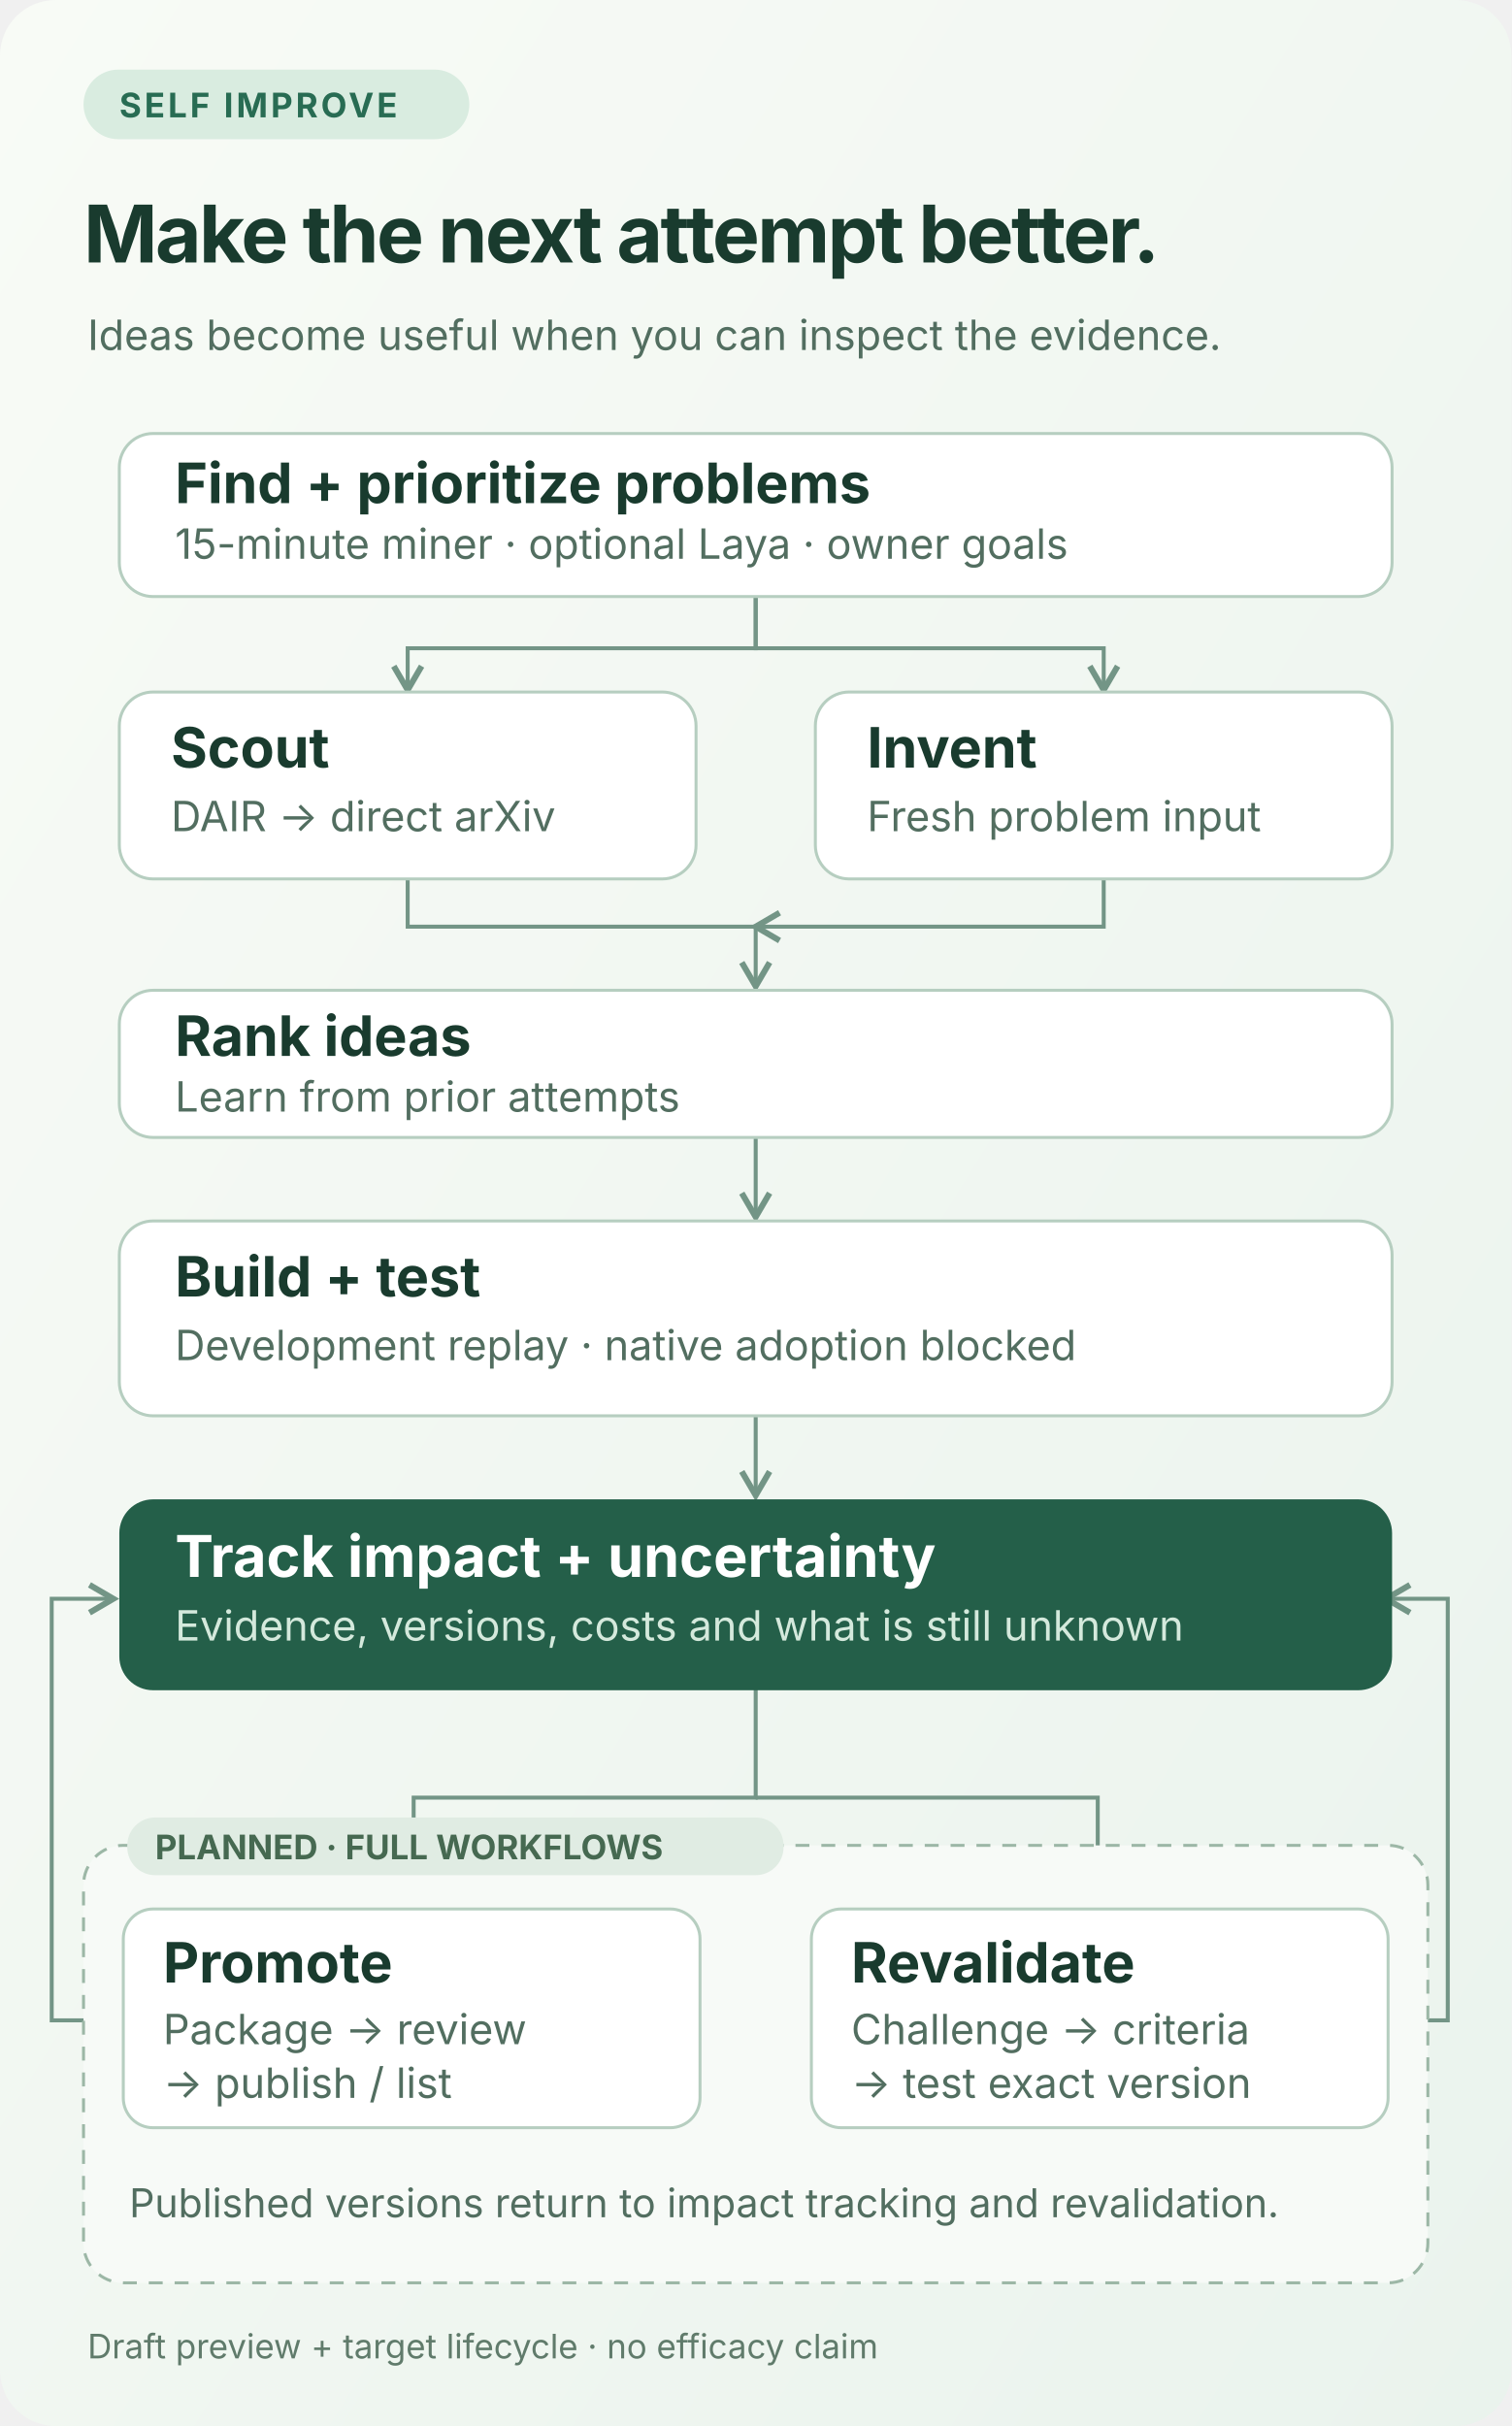
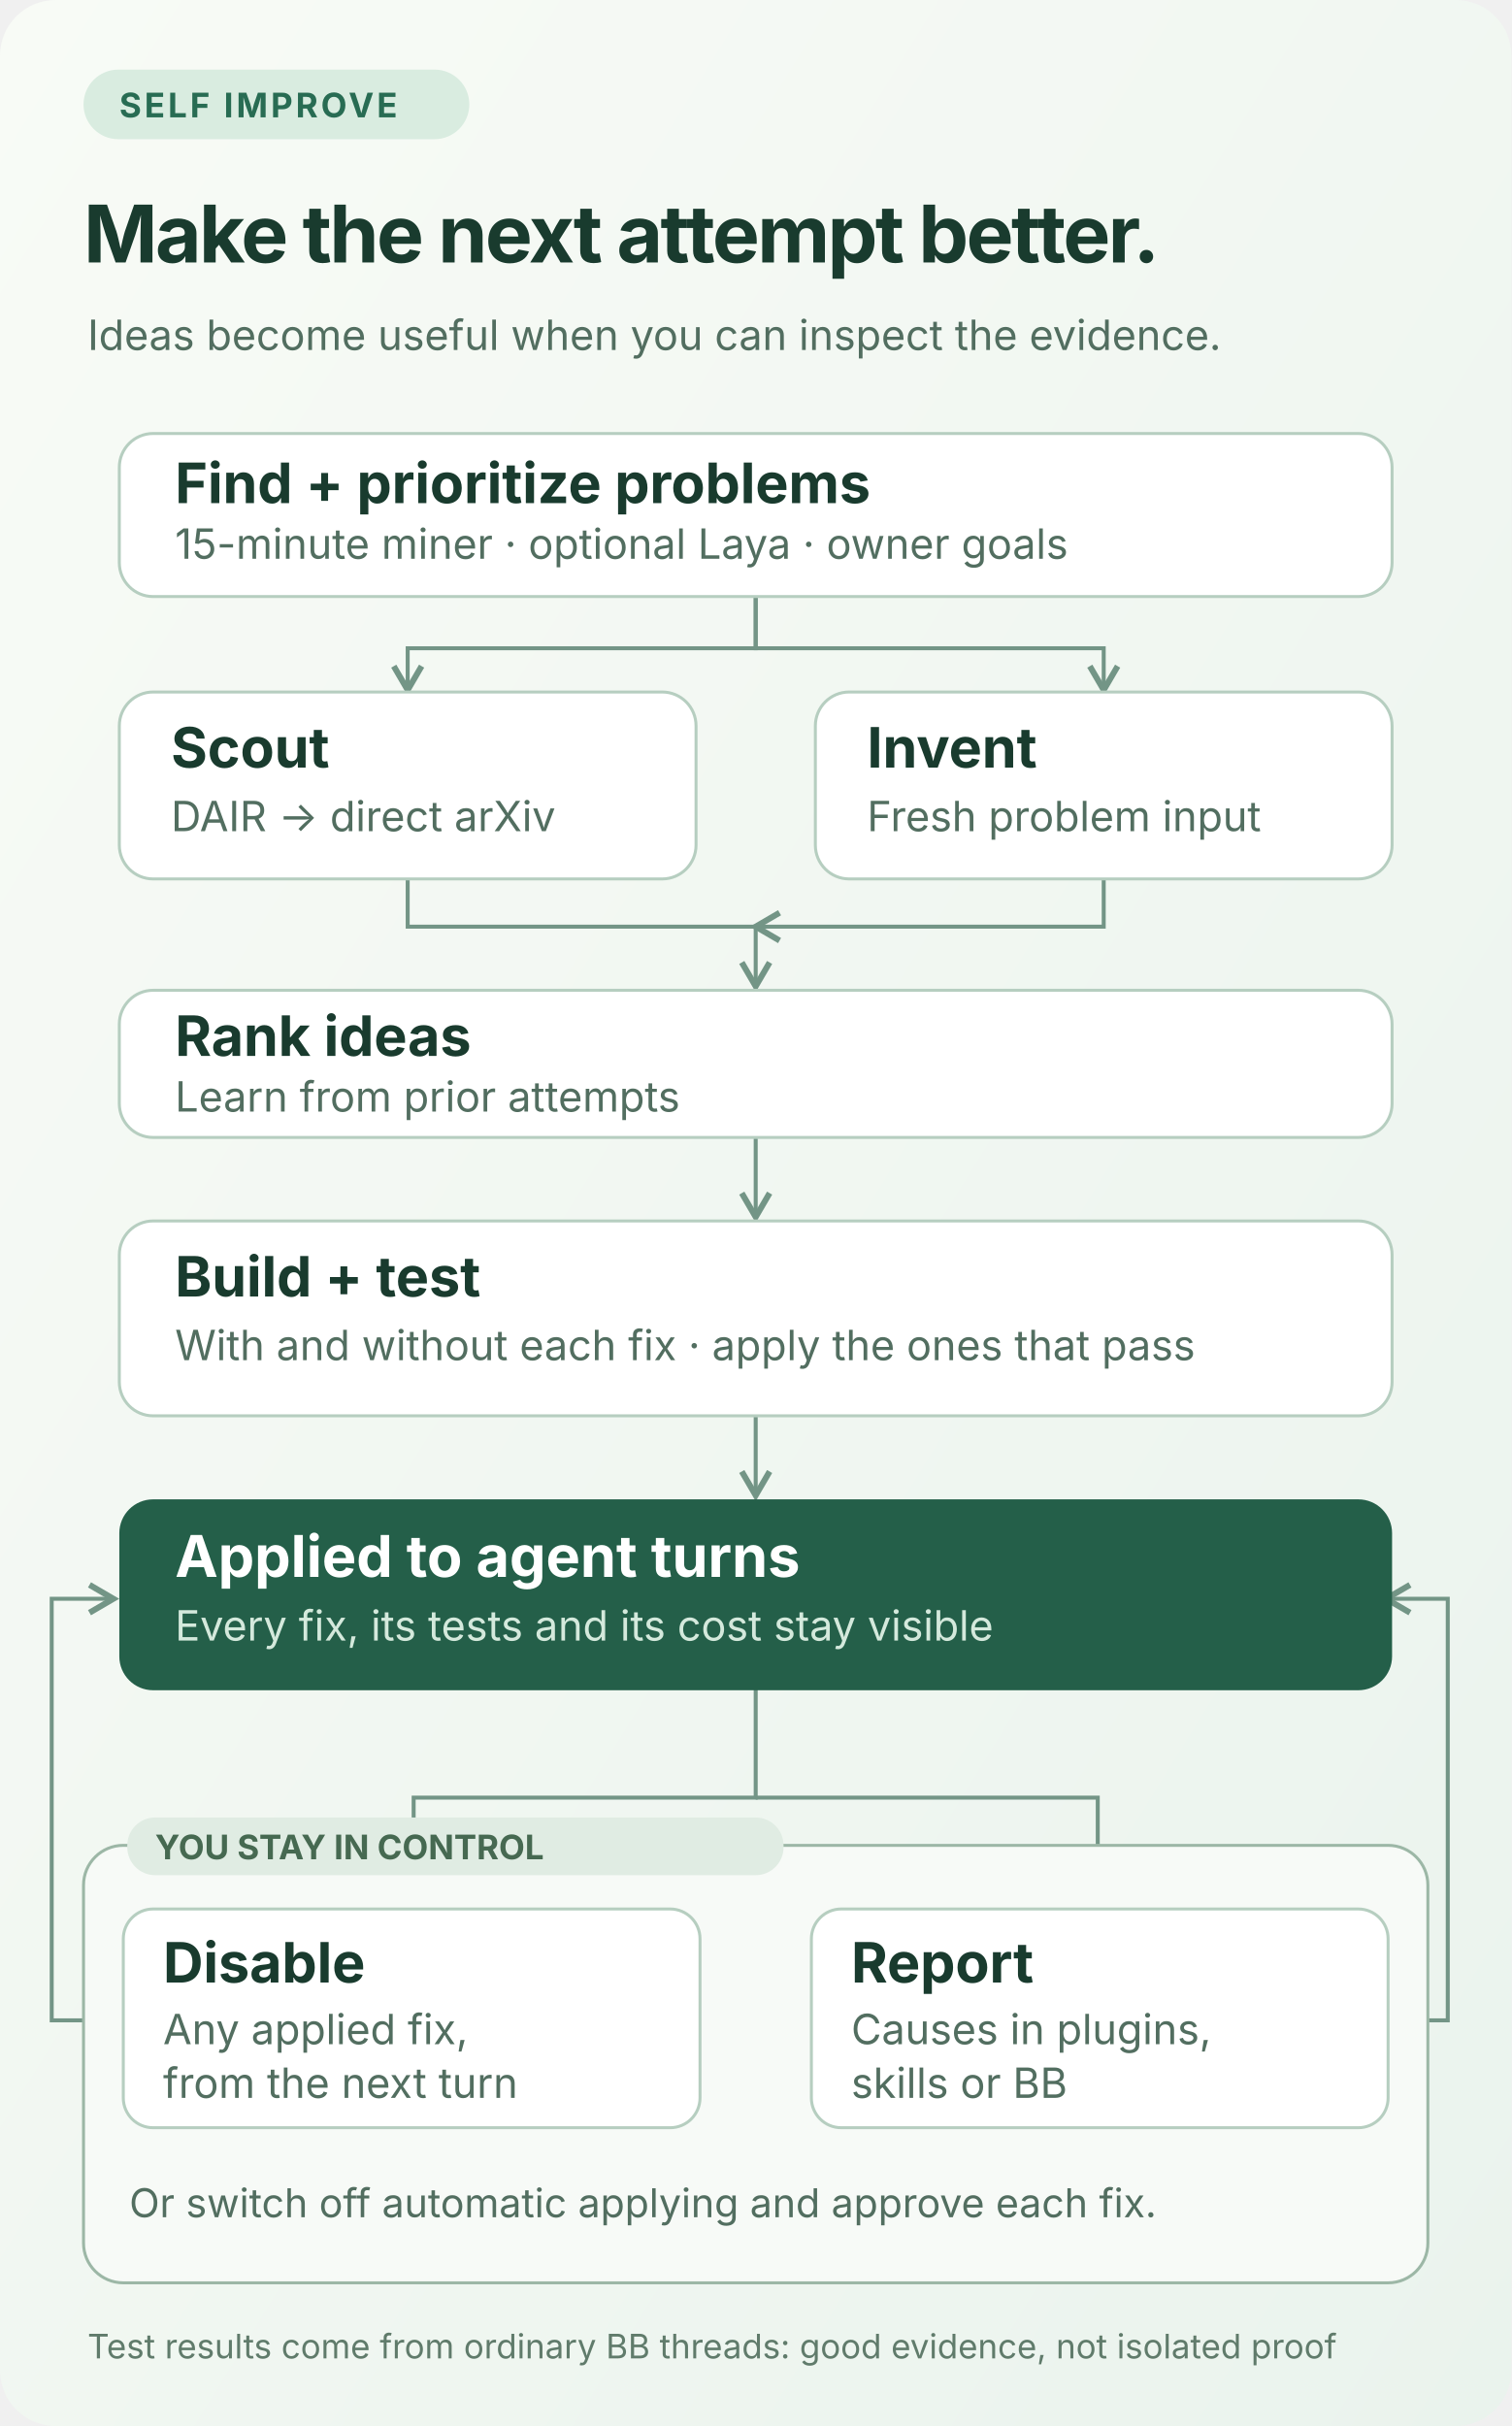
<svg xmlns="http://www.w3.org/2000/svg" width="760" height="1220" viewBox="0 0 760 1220" role="img" aria-labelledby="title desc">
  <defs>
    <linearGradient id="paper" x2="1" y2="1">
      <stop stop-color="#f8fbf6" />
      <stop offset="1" stop-color="#eaf3ed" />
    </linearGradient>
    <marker id="arrow" markerWidth="9" markerHeight="9" refX="7" refY="4.5" orient="auto">
      <path d="m1 1 6 3.5-6 3.5" fill="none" stroke="#739586" stroke-width="1.5" />
    </marker>
    <style>text{font-family:Inter,ui-sans-serif,system-ui,sans-serif}.label{font-size:28px;font-weight:650;fill:#193b2e}.detail{font-size:21px;fill:#526e60}.line{fill:none;stroke:#739586;stroke-width:2;marker-end:url(#arrow)}.box{fill:#fff;stroke:#b6cec0;stroke-width:1.5}</style>
  </defs>
  <rect width="760" height="1220" rx="28" fill="url(#paper)" />
  <rect x="42" y="35" width="194" height="35" rx="17.5" fill="#d9ece0" />
  <text x="60" y="59" fill="#286c53" font-size="17" font-weight="650" letter-spacing="1.5">SELF IMPROVE</text>
  <text x="42" y="132" fill="#193b2e" font-size="40" font-weight="650" letter-spacing="-1.2">Make the next attempt better.</text>
  <text x="44" y="176" class="detail">Ideas become useful when you can inspect the evidence.</text>
  <path class="line" d="M380 294v32H205v21" />
  <path class="line" d="M380 294v32h175v21" />
  <path class="line" d="M205 440v26h175v30" />
  <path class="line" d="M555 440v26H380" />
  <path class="line" d="M380 570v42" />
  <path class="line" d="M380 710v42" />
  <path class="line" d="M380 849v55H208v53" />
  <path class="line" d="M380 904h172v53" />
  <path class="line" d="M700 1016h28V804h-31" />
  <path class="line" d="M62 1016H26V804h31" />
  <rect class="box" x="60" y="218" width="640" height="82" rx="17" />
  <text x="88" y="253" class="label">Find + prioritize problems</text>
  <text x="88" y="281" class="detail">15-minute miner · optional Laya · owner goals</text>
  <rect class="box" x="60" y="348" width="290" height="94" rx="17" />
  <text x="86" y="386" class="label">Scout</text>
  <text x="86" y="418" class="detail">DAIR → direct arXiv</text>
  <rect class="box" x="410" y="348" width="290" height="94" rx="17" />
  <text x="436" y="386" class="label">Invent</text>
  <text x="436" y="418" class="detail">Fresh problem input</text>
  <rect class="box" x="60" y="498" width="640" height="74" rx="17" />
  <text x="88" y="531" class="label">Rank ideas</text>
  <text x="88" y="559" class="detail">Learn from prior attempts</text>
  <rect class="box" x="60" y="614" width="640" height="98" rx="17" />
  <text x="88" y="652" class="label">Build + test</text>
-   <text x="88" y="684" class="detail">Development replay · native adoption blocked</text>
+   <text x="88" y="684" class="detail">With and without each fix · apply the ones that pass</text>
  <rect x="60" y="754" width="640" height="96" rx="17" fill="#245f49" />
-   <text x="88" y="793" fill="#fff" font-size="29" font-weight="650">Track impact + uncertainty</text>
-   <text x="88" y="825" fill="#d4e9dc" font-size="21">Evidence, versions, costs and what is still unknown</text>
-   <rect x="42" y="928" width="676" height="220" rx="20" fill="#f7faf7" stroke="#9cb7a6" stroke-width="1.5" stroke-dasharray="7 6" />
+   <text x="88" y="793" fill="#fff" font-size="29" font-weight="650">Applied to agent turns</text>
+   <text x="88" y="825" fill="#d4e9dc" font-size="21">Every fix, its tests and its cost stay visible</text>
+   <rect x="42" y="928" width="676" height="220" rx="20" fill="#f7faf7" stroke="#9cb7a6" stroke-width="1.5" />
  <rect x="64" y="914" width="330" height="29" rx="14" fill="#e0ece3" />
-   <text x="78" y="935" fill="#466951" font-size="17" font-weight="650">PLANNED · FULL WORKFLOWS</text>
+   <text x="78" y="935" fill="#466951" font-size="17" font-weight="650">YOU STAY IN CONTROL</text>
  <rect class="box" x="62" y="960" width="290" height="110" rx="15" />
-   <text x="82" y="997" class="label">Promote</text>
-   <text x="82" y="1028" class="detail">Package → review</text>
-   <text x="82" y="1055" class="detail">→ publish / list</text>
+   <text x="82" y="997" class="label">Disable</text>
+   <text x="82" y="1028" class="detail">Any applied fix,</text>
+   <text x="82" y="1055" class="detail">from the next turn</text>
  <rect class="box" x="408" y="960" width="290" height="110" rx="15" />
-   <text x="428" y="997" class="label">Revalidate</text>
-   <text x="428" y="1028" class="detail">Challenge → criteria</text>
-   <text x="428" y="1055" class="detail">→ test exact version</text>
-   <text x="65" y="1115" fill="#526e60" font-size="20">Published versions return to impact tracking and revalidation.</text>
-   <text x="44" y="1186" fill="#607b6b" font-size="17">Draft preview + target lifecycle · no efficacy claim</text>
+   <text x="428" y="997" class="label">Report</text>
+   <text x="428" y="1028" class="detail">Causes in plugins,</text>
+   <text x="428" y="1055" class="detail">skills or BB</text>
+   <text x="65" y="1115" fill="#526e60" font-size="20">Or switch off automatic applying and approve each fix.</text>
+   <text x="44" y="1186" fill="#607b6b" font-size="17">Test results come from ordinary BB threads: good evidence, not isolated proof</text>
</svg>
